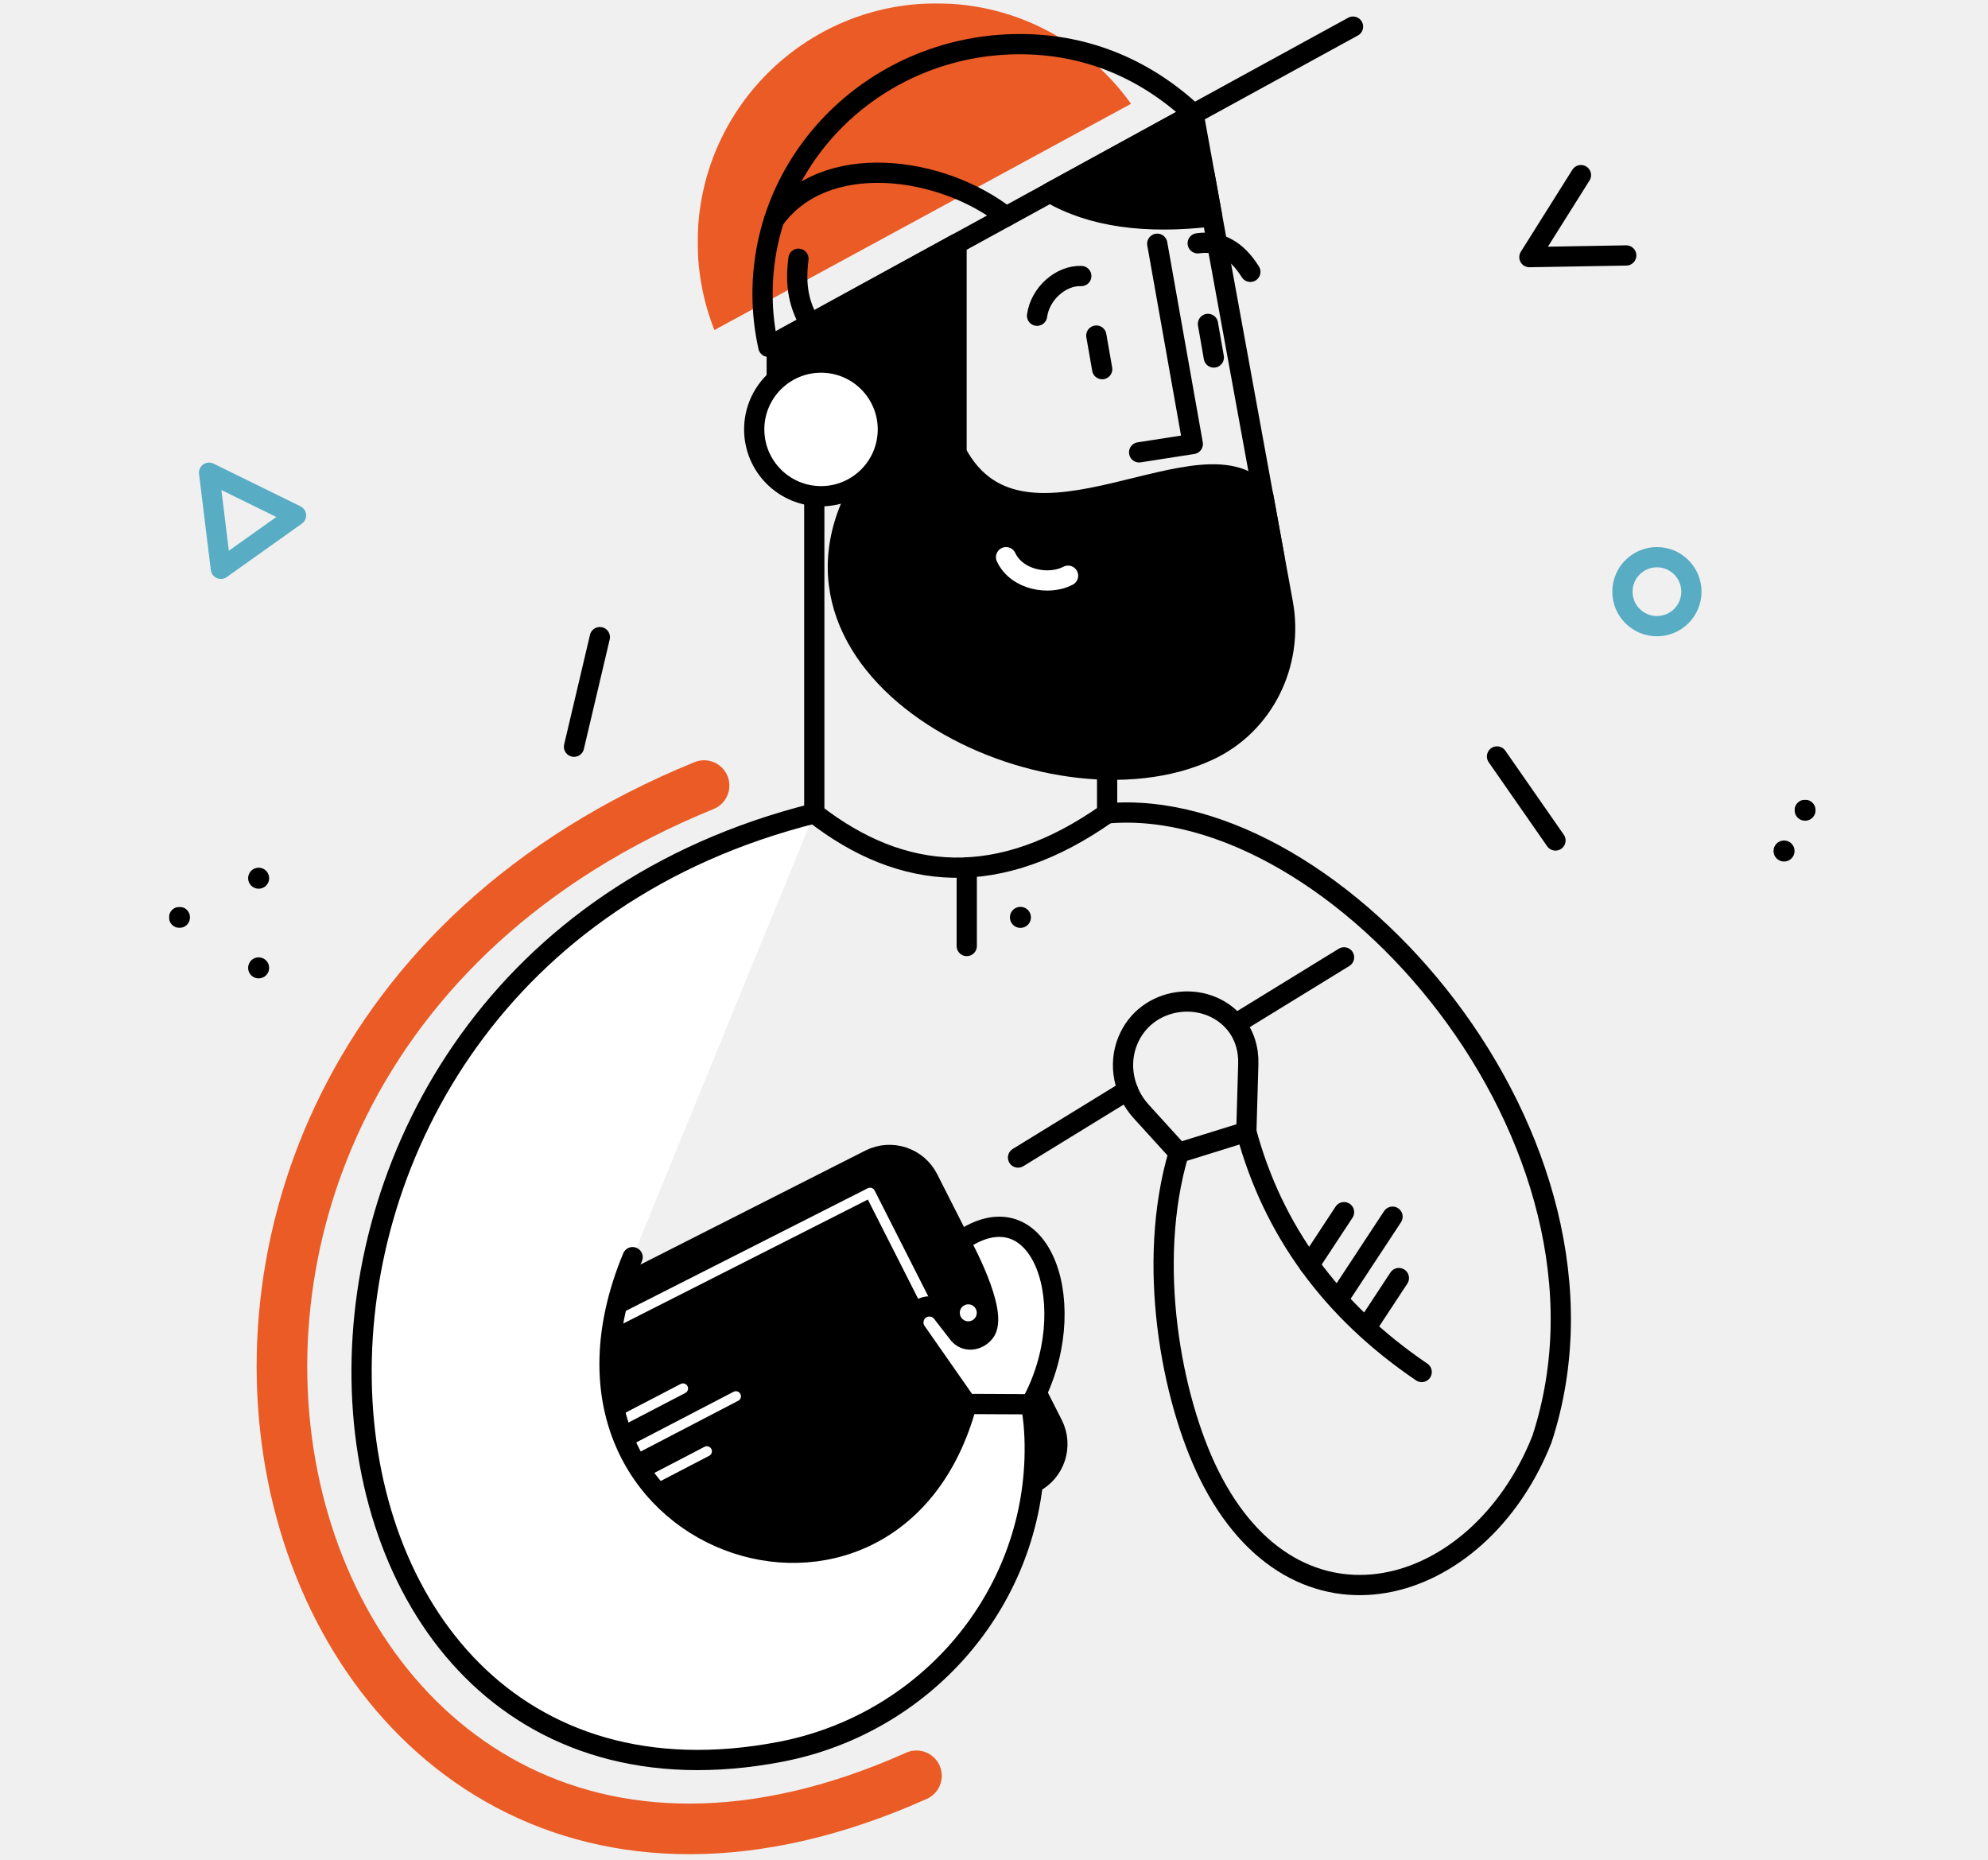
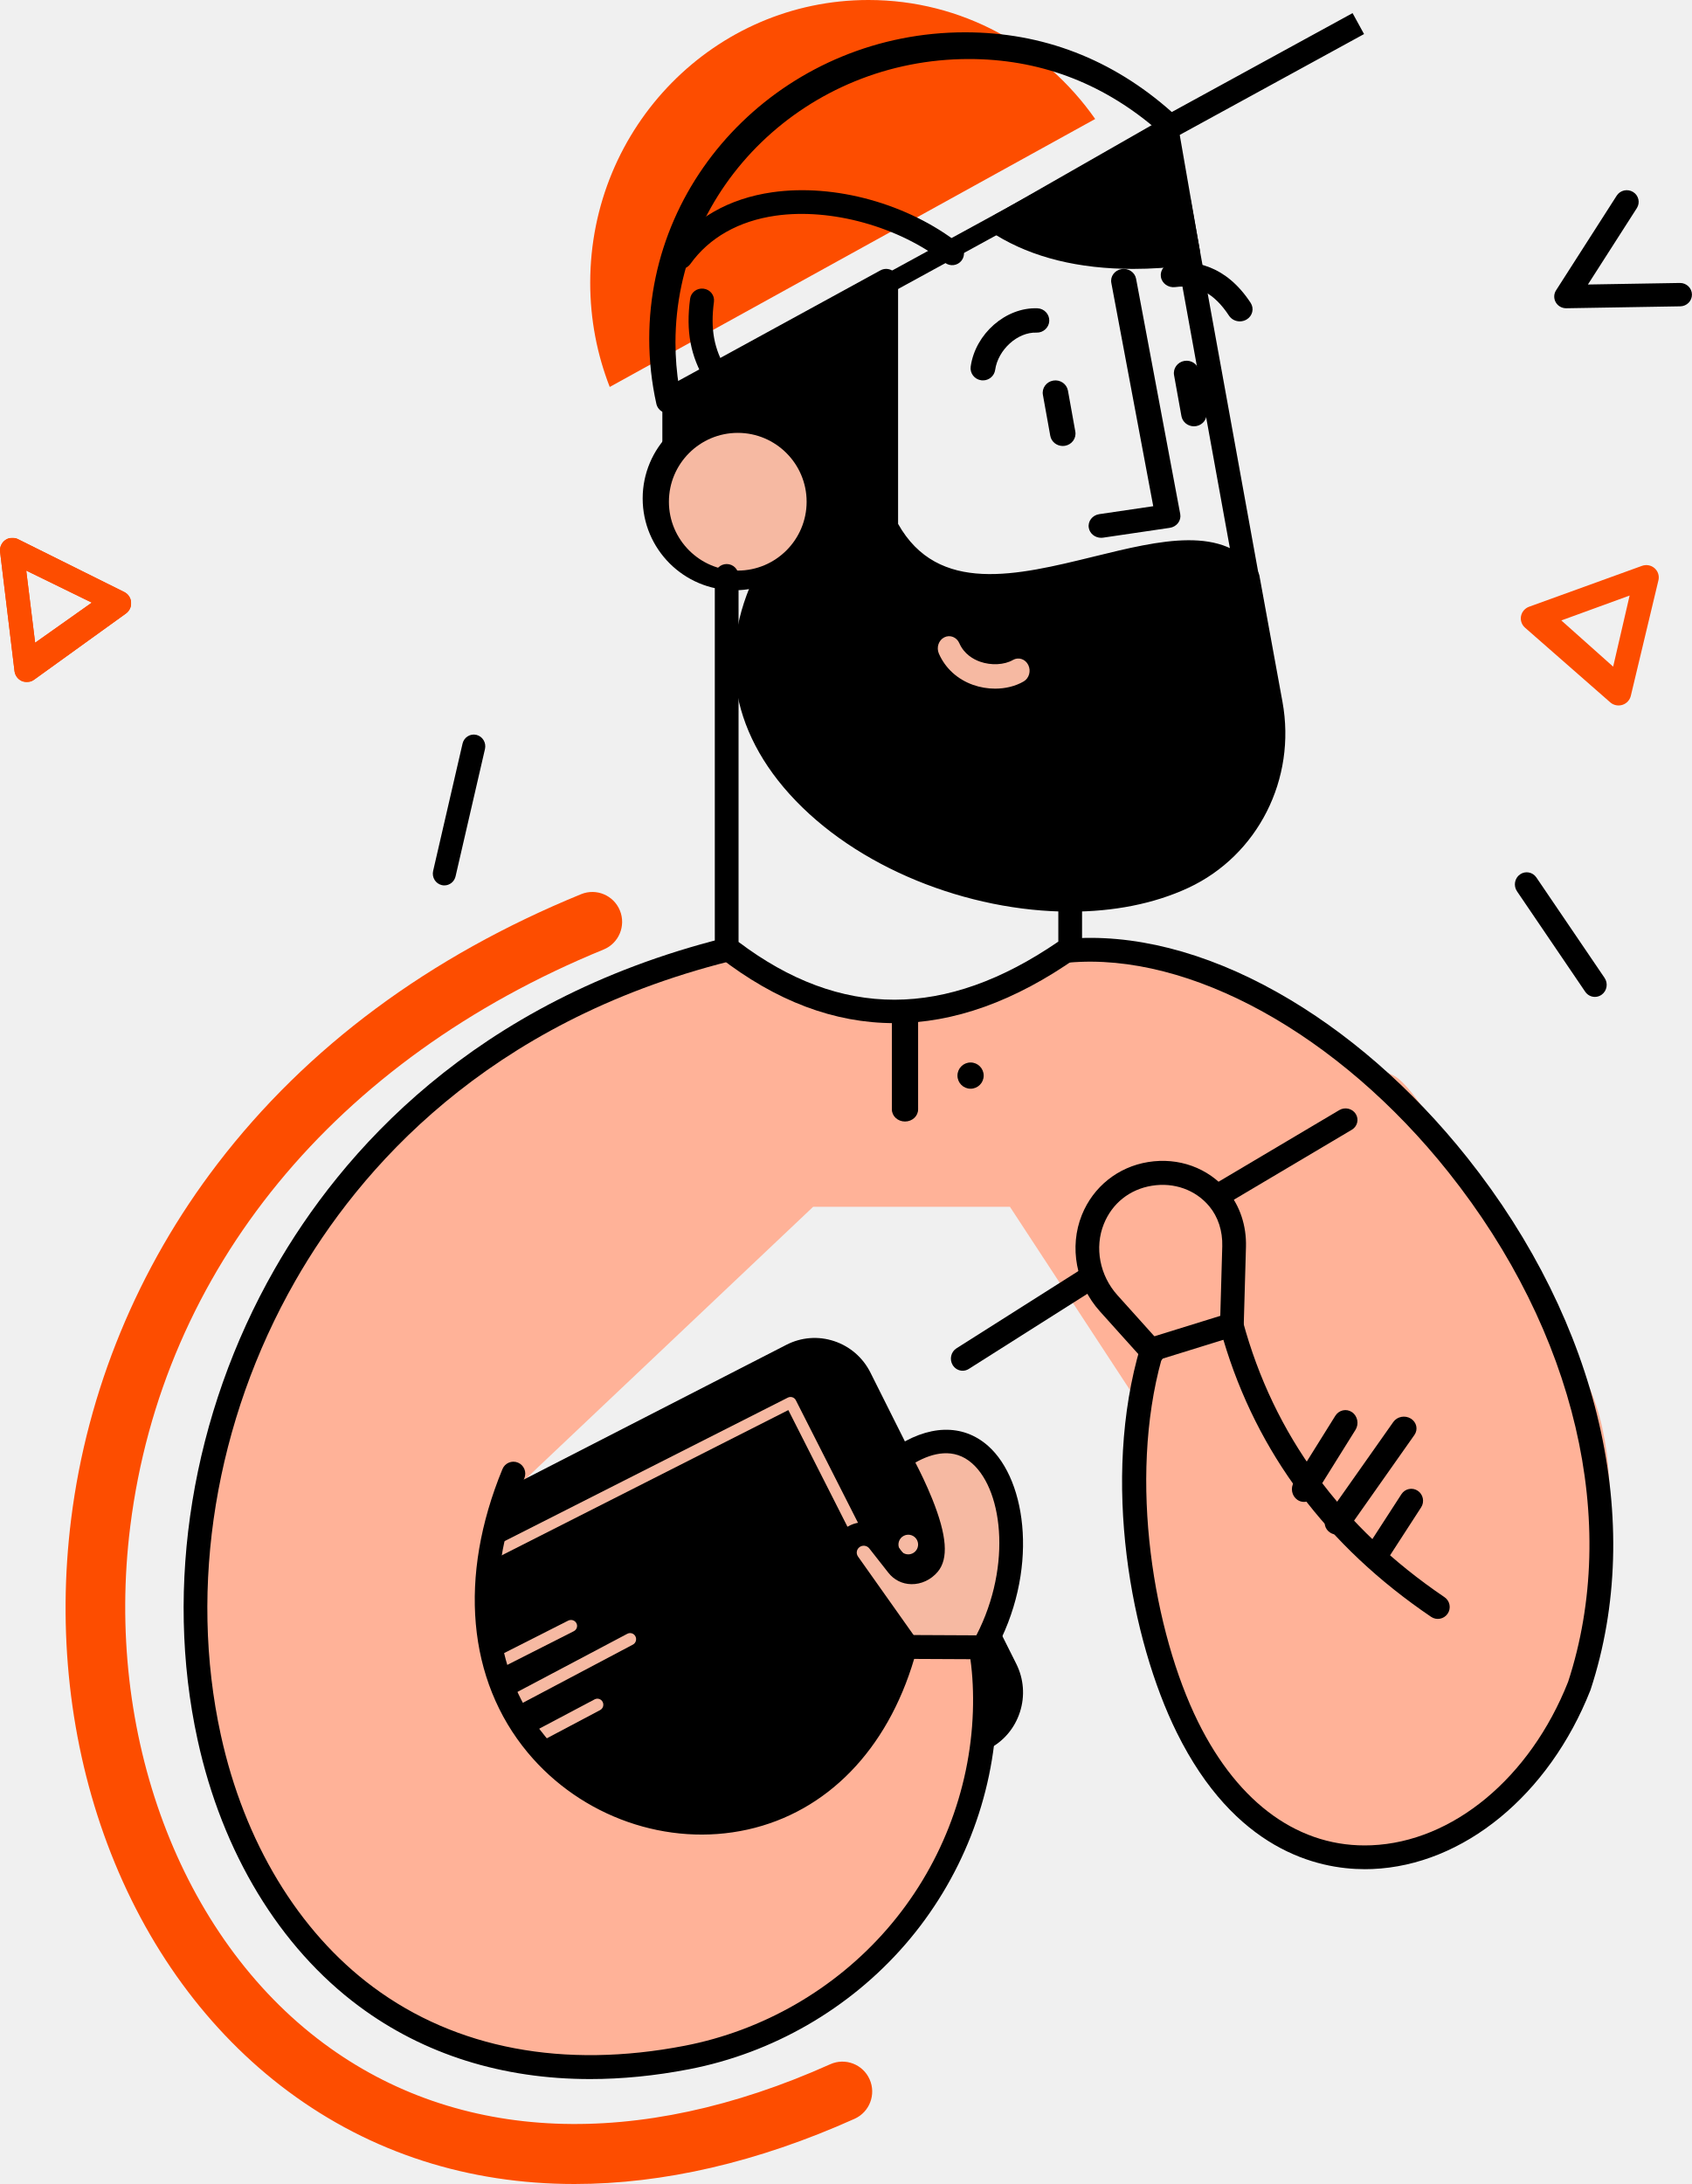
- <svg xmlns="http://www.w3.org/2000/svg" xmlns:xlink="http://www.w3.org/1999/xlink" width="124px" height="116px" viewBox="0 0 181 204" version="1.1">
+ <svg xmlns="http://www.w3.org/2000/svg" xmlns:xlink="http://www.w3.org/1999/xlink" width="258px" height="333px" viewBox="0 0 258 333" version="1.1">
  <defs>
-     <polygon id="path-1" points="0.273 0.11 47.809 0.11 47.809 35.941 0.273 35.941" />
-     <polygon id="path-3" points="0.346 0.139 2.655 0.139 2.655 2.448 0.346 2.448" />
-     <polygon id="path-5" points="0 0.054 2.308 0.054 2.308 2.362 0 2.362" />
+     <polygon id="path-1" points="-8.67361738e-18 -4.22439861e-14 16 -4.22439861e-14 16 16 -8.67361738e-18 16" />
+     <polygon id="path-3" points="0 2.93098879e-14 20 2.93098879e-14 20 22 0 22" />
  </defs>
-   <g id="Styles-&amp;-Behaviours" stroke="none" stroke-width="1" fill="none" fill-rule="evenodd">
-     <g id="Styles/Illustrations" transform="translate(-797, -282)">
-       <g id="Illustration/Mentee" transform="translate(787, 281)">
-         <g id="Group-106" transform="translate(10, 1)">
-           <g id="Group-3" transform="translate(57.72, 0.25974)">
-             <mask id="mask-2" fill="white">
-               <use xlink:href="#path-1" />
-             </mask>
-             <g id="Clip-2" />
-             <path d="M26.467,0.11 C12.001,0.11 0.273,11.838 0.273,26.304 C0.273,29.708 0.929,32.958 2.112,35.941 L47.809,11.127 C43.061,4.462 35.274,0.11 26.467,0.11" id="Fill-1" fill="#EA5B25" mask="url(#mask-2)" />
-           </g>
-           <path d="M94.847,162.648 L50.167,185.295 C47.823,186.483 44.959,185.546 43.771,183.202 L30.107,156.245 C28.919,153.901 29.856,151.037 32.2,149.849 L76.881,127.202 C79.225,126.014 82.088,126.951 83.276,129.295 L96.94,156.252 C98.128,158.596 97.191,161.46 94.847,162.648" id="Fill-4" fill="#000000" />
-           <path d="M94.847,162.648 L50.167,185.295 C47.823,186.483 44.959,185.546 43.771,183.202 L30.107,156.245 C28.919,153.901 29.856,151.037 32.2,149.849 L76.881,127.202 C79.225,126.014 82.088,126.951 83.276,129.295 L96.94,156.252 C98.128,158.596 97.191,161.46 94.847,162.648 Z" id="Stroke-6" stroke="#000000" stroke-width="2.22" stroke-linecap="round" stroke-linejoin="round" />
-           <polygon id="Stroke-8" stroke="#FFFFFF" stroke-width="1.11" stroke-linecap="round" stroke-linejoin="round" points="91.933 160.479 47.466 183.018 32.44 153.373 76.907 130.834" />
-           <path d="M88.51,143.583 C88.743,144.043 88.56,144.604 88.1,144.837 C87.641,145.07 87.08,144.886 86.847,144.427 C86.614,143.967 86.798,143.406 87.257,143.173 C87.716,142.94 88.278,143.124 88.51,143.583" id="Fill-10" fill="#FFFFFF" />
-           <line x1="45.599" y1="157.915" x2="56.387" y2="152.301" id="Stroke-12" stroke="#FFFFFF" stroke-width="1.11" stroke-linecap="round" stroke-linejoin="round" />
-           <line x1="50.588" y1="159.194" x2="62.187" y2="153.158" id="Stroke-14" stroke="#FFFFFF" stroke-width="1.11" stroke-linecap="round" stroke-linejoin="round" />
-           <line x1="47.264" y1="165.302" x2="59.002" y2="159.194" id="Stroke-16" stroke="#FFFFFF" stroke-width="1.11" stroke-linecap="round" stroke-linejoin="round" />
-           <path d="M66.374,24.11 C71.875,16.417 84.727,18.188 91.824,23.761" id="Stroke-18" stroke="#000000" stroke-width="2.22" stroke-linecap="round" stroke-linejoin="round" />
-           <path d="M70.332,35.53 C69.122,33.445 68.665,31.391 69.05,28.381" id="Stroke-20" stroke="#000000" stroke-width="2.22" stroke-linecap="round" stroke-linejoin="round" />
-           <path d="M112.391,12.498 C107.317,7.769 100.938,4.842 93.346,4.842 C77.752,4.842 65.111,17.105 65.111,32.232 C65.111,34.226 65.331,36.169 65.748,38.041 L65.748,38.041 L129.881,2.921" id="Stroke-22" stroke="#000000" stroke-width="2.22" stroke-linecap="round" stroke-linejoin="round" />
-           <path d="M120.045,54.431 L122.19,66.181 C123.393,72.774 120.124,79.478 114.051,82.312 C96.589,90.462 63.445,73.958 76.243,52.712 L75.956,42.445 L66.669,42.445 L66.669,37.536 L86.392,26.736 L86.392,49.676 C93.719,63.431 113.998,46.06 120.045,54.431" id="Fill-24" fill="#000000" />
-           <path d="M120.045,54.431 L122.19,66.181 C123.393,72.774 120.124,79.478 114.051,82.312 C96.589,90.462 63.445,73.958 76.243,52.712 L75.956,42.445 L66.669,42.445 L66.669,37.536 L86.392,26.736 L86.392,49.676 C93.719,63.431 113.998,46.06 120.045,54.431 Z" id="Stroke-26" stroke="#000000" stroke-width="2.22" stroke-linecap="round" stroke-linejoin="round" />
-           <line x1="113.6" y1="19.186" x2="121.254" y2="61.119" id="Stroke-28" stroke="#000000" stroke-width="2.22" stroke-linecap="round" stroke-linejoin="round" />
-           <path d="M78.857,47.102 C78.857,51.15 75.576,54.431 71.528,54.431 C67.48,54.431 64.198,51.15 64.198,47.102 C64.198,43.054 67.48,39.773 71.528,39.773 C75.576,39.773 78.857,43.054 78.857,47.102" id="Fill-30" fill="#FFFFFF" />
-           <path d="M78.857,47.102 C78.857,51.15 75.576,54.431 71.528,54.431 C67.48,54.431 64.198,51.15 64.198,47.102 C64.198,43.054 67.48,39.773 71.528,39.773 C75.576,39.773 78.857,43.054 78.857,47.102 Z" id="Stroke-32" stroke="#000000" stroke-width="2.22" stroke-linecap="round" stroke-linejoin="round" />
-           <path d="M96.628,21.131 C97.365,20.727 112.391,12.499 112.391,12.499 L114.43,23.735 C107.224,24.604 101.206,23.815 96.628,21.131" id="Fill-34" fill="#000000" />
-           <path d="M96.628,21.131 C97.365,20.727 112.391,12.499 112.391,12.499 L114.43,23.735 C107.224,24.604 101.206,23.815 96.628,21.131 Z" id="Stroke-36" stroke="#000000" stroke-width="2.22" stroke-linecap="round" stroke-linejoin="round" />
-           <path d="M91.824,61.119 C93.042,63.693 96.627,64.221 98.623,63.15" id="Stroke-38" stroke="#FFFFFF" stroke-width="2.22" stroke-linecap="round" stroke-linejoin="round" />
-           <g id="Group-43" transform="translate(101.38, 36.51974)">
-             <line x1="0.344" y1="0.29" x2="0.987" y2="3.974" id="Fill-40" fill="#000000" />
-             <line x1="0.344" y1="0.29" x2="0.987" y2="3.974" id="Stroke-42" stroke="#000000" stroke-width="2.22" stroke-linecap="round" stroke-linejoin="round" />
-           </g>
-           <g id="Group-47" transform="translate(113.96, 35.40974)">
-             <line x1="0.01" y1="0.121" x2="0.653" y2="3.804" id="Fill-44" fill="#000000" />
-             <line x1="0.01" y1="0.121" x2="0.653" y2="3.804" id="Stroke-46" stroke="#000000" stroke-width="2.22" stroke-linecap="round" stroke-linejoin="round" />
-           </g>
-           <polyline id="Stroke-48" stroke="#000000" stroke-width="2.22" stroke-linecap="round" stroke-linejoin="round" points="108.408 26.736 112.307 48.701 106.42 49.619" />
-           <path d="M95.223,34.634 C95.565,32.187 97.837,30.193 100.075,30.277" id="Stroke-50" stroke="#000000" stroke-width="2.22" stroke-linecap="round" stroke-linejoin="round" />
-           <path d="M112.846,26.688 C115.188,26.357 117.113,27.4 118.62,29.818" id="Stroke-52" stroke="#000000" stroke-width="2.22" stroke-linecap="round" stroke-linejoin="round" />
-           <path d="M70.786,54.431 L70.786,89.221 C80.494,96.769 91.099,97.549 102.909,89.221 L102.909,84.426" id="Stroke-54" stroke="#000000" stroke-width="2.22" stroke-linecap="round" stroke-linejoin="round" />
-           <line x1="87.511" y1="95.178" x2="87.511" y2="103.769" id="Stroke-56" stroke="#000000" stroke-width="2.22" stroke-linecap="round" stroke-linejoin="round" />
-           <path d="M94.553,100.628 C94.553,101.265 94.036,101.782 93.399,101.782 C92.761,101.782 92.245,101.265 92.245,100.628 C92.245,99.99 92.761,99.473 93.399,99.473 C94.036,99.473 94.553,99.99 94.553,100.628" id="Fill-58" fill="#000000" />
-           <path d="M102.91,89.221 C128.078,86.993 161.332,125.109 150.606,157.861 C143.734,175.29 123.675,181.189 114.069,161.72 C109.964,153.401 107.159,138.575 110.767,126.449 L118.179,124.148 C121.12,135.007 127.533,143.788 137.413,150.496" id="Stroke-60" stroke="#000000" stroke-width="2.22" stroke-linecap="round" stroke-linejoin="round" />
-           <line x1="125.096" y1="138.743" x2="128.898" y2="132.964" id="Stroke-62" stroke="#000000" stroke-width="2.22" stroke-linecap="round" stroke-linejoin="round" />
-           <line x1="128.374" y1="142.339" x2="134.216" y2="133.46" id="Stroke-64" stroke="#000000" stroke-width="2.22" stroke-linecap="round" stroke-linejoin="round" />
-           <line x1="131.573" y1="145.267" x2="134.912" y2="140.192" id="Stroke-66" stroke="#000000" stroke-width="2.22" stroke-linecap="round" stroke-linejoin="round" />
-           <line x1="117.1" y1="112.258" x2="128.898" y2="105.013" id="Stroke-68" stroke="#000000" stroke-width="2.22" stroke-linecap="round" stroke-linejoin="round" />
-           <line x1="93.137" y1="126.973" x2="105.185" y2="119.575" id="Stroke-70" stroke="#000000" stroke-width="2.22" stroke-linecap="round" stroke-linejoin="round" />
-           <path d="M110.767,126.449 L106.648,121.92 C104.739,119.82 104.099,116.801 105.169,114.173 C107.173,109.249 113.717,108.458 116.906,112.219 C117.951,113.452 118.441,115.064 118.394,116.68 L118.179,124.148" id="Stroke-72" stroke="#000000" stroke-width="2.22" stroke-linecap="round" stroke-linejoin="round" />
-           <g id="Group-77" transform="translate(81.4, 134.1997)">
-             <path d="M6.107,19.799 L0.573,11.872 C0.028,11.09 0.204,10.017 0.97,9.449 C1.74,8.88 2.823,9.031 3.409,9.787 L5.187,12.083 C5.926,13.039 7.277,12.9 8.051,11.972 C9.789,9.89 5.366,1.979 5.366,1.979 C14.362,-4.363 18.968,9.345 13.149,19.833" id="Fill-74" fill="#FFFFFF" />
-             <path d="M6.107,19.799 L0.573,11.872 C0.028,11.09 0.204,10.017 0.97,9.449 C1.74,8.88 2.823,9.031 3.409,9.787 L5.187,12.083 C5.926,13.039 7.277,12.9 8.051,11.972 C9.789,9.89 5.366,1.979 5.366,1.979 C14.362,-4.363 18.968,9.345 13.149,19.833" id="Stroke-76" stroke="#000000" stroke-width="2.22" stroke-linecap="round" stroke-linejoin="round" />
-           </g>
-           <g id="Group-81" transform="translate(21.09, 89.05974)">
-             <path d="M29.767,48.84 C16.644,80.47 58.419,94.696 66.421,64.943 L73.463,64.976 C73.787,66.693 73.939,68.743 73.862,70.99 C73.322,86.874 61.588,100.11 45.979,103.099 C-12.526,114.303 -19.25,17.405 49.696,0.162" id="Fill-78" fill="#FFFFFF" />
-             <path d="M29.767,48.84 C16.644,80.47 58.419,94.696 66.421,64.943 L73.463,64.976 C73.787,66.693 73.939,68.743 73.862,70.99 C73.322,86.874 61.588,100.11 45.979,103.099 C-12.526,114.303 -19.25,17.405 49.696,0.162" id="Stroke-80" stroke="#000000" stroke-width="2.22" stroke-linecap="round" stroke-linejoin="round" />
-           </g>
-           <path d="M167.001,64.902 C167.001,66.991 165.307,68.685 163.218,68.685 C161.129,68.685 159.435,66.991 159.435,64.902 C159.435,62.813 161.129,61.119 163.218,61.119 C165.307,61.119 167.001,62.813 167.001,64.902 Z" id="Stroke-82" stroke="#58ADC4" stroke-width="2.22" stroke-linecap="round" stroke-linejoin="round" />
-           <line x1="145.677" y1="82.977" x2="152.089" y2="92.193" id="Stroke-84" stroke="#000000" stroke-width="2.22" stroke-linecap="round" stroke-linejoin="round" />
-           <polygon id="Stroke-86" stroke="#58ADC4" stroke-width="2.22" stroke-linecap="round" stroke-linejoin="round" points="5.693 62.396 4.4 51.851 13.937 56.533" />
-           <line x1="47.264" y1="69.887" x2="44.431" y2="81.908" id="Stroke-88" stroke="#000000" stroke-width="2.22" stroke-linecap="round" stroke-linejoin="round" />
-           <g id="Group-92" transform="translate(177.97, 87.57974)">
-             <mask id="mask-4" fill="white">
-               <use xlink:href="#path-3" />
-             </mask>
-             <g id="Clip-91" />
-             <path d="M2.655,1.293 C2.655,1.931 2.138,2.448 1.501,2.448 C0.863,2.448 0.346,1.931 0.346,1.293 C0.346,0.656 0.863,0.139 1.501,0.139 C2.138,0.139 2.655,0.656 2.655,1.293" id="Fill-90" fill="#000000" mask="url(#mask-4)" />
-           </g>
-           <path d="M178.316,93.348 C178.316,93.985 177.8,94.502 177.162,94.502 C176.525,94.502 176.008,93.985 176.008,93.348 C176.008,92.71 176.525,92.193 177.162,92.193 C177.8,92.193 178.316,92.71 178.316,93.348" id="Fill-93" fill="#000000" />
-           <path d="M10.99,96.332 C10.99,96.97 10.474,97.486 9.836,97.486 C9.199,97.486 8.682,96.97 8.682,96.332 C8.682,95.695 9.199,95.178 9.836,95.178 C10.474,95.178 10.99,95.695 10.99,96.332" id="Fill-95" fill="#000000" />
-           <path d="M10.99,106.168 C10.99,106.805 10.474,107.322 9.836,107.322 C9.199,107.322 8.682,106.805 8.682,106.168 C8.682,105.53 9.199,105.013 9.836,105.013 C10.474,105.013 10.99,105.53 10.99,106.168" id="Fill-97" fill="#000000" />
-           <g id="Group-101" transform="translate(0, 99.41974)">
-             <mask id="mask-6" fill="white">
-               <use xlink:href="#path-5" />
-             </mask>
-             <g id="Clip-100" />
-             <path d="M2.308,1.208 C2.308,1.846 1.792,2.362 1.154,2.362 C0.517,2.362 -0,1.846 -0,1.208 C-0,0.571 0.517,0.054 1.154,0.054 C1.792,0.054 2.308,0.571 2.308,1.208" id="Fill-99" fill="#000000" mask="url(#mask-6)" />
-           </g>
-           <polyline id="Stroke-102" stroke="#000000" stroke-width="2.22" stroke-linecap="round" stroke-linejoin="round" points="159.851 28.021 149.229 28.204 154.883 19.21" />
-           <path d="M58.697,86.17 C-19.723,118.16 10.536,226.767 81.995,194.788" id="Stroke-104" stroke="#EA5B25" stroke-width="5.55" stroke-linecap="round" stroke-linejoin="round" />
+   <g id="Landing-Pages" stroke="none" stroke-width="1" fill="none" fill-rule="evenodd">
+     <g id="Subpage_Mentee" transform="translate(-44, -239)">
+       <g id="Group-95" transform="translate(44, 239)">
+         <path d="M132.429,0 C108.996,0 90,19.31 90,43.131 C90,48.737 91.063,54.087 92.977,59 L167,18.14 C159.308,7.165 146.696,0 132.429,0" id="Fill-7" fill="#FD4D00" />
+         <path d="M103.804,41 C103.44,41 103.073,40.891 102.755,40.663 C101.944,40.084 101.757,38.957 102.337,38.147 C105.792,33.318 111.127,30.264 117.765,29.315 C127.265,27.958 138.468,31.056 146.31,37.211 C147.094,37.826 147.23,38.96 146.615,39.744 C145.998,40.527 144.864,40.664 144.08,40.048 C137.084,34.559 126.714,31.679 118.276,32.886 C112.638,33.693 108.142,36.237 105.273,40.245 C104.921,40.738 104.366,41 103.804,41" id="Fill-1" fill="#000000" />
+         <path d="M176,209 C173.333,225 173.667,238.333 177,249 C182,265 191.5,282.002 202,282.002 C212.5,282.002 231.557,279 237.778,265 C244,251 250.05,223.5 240.541,208 C231.032,192.5 217,166 212.5,164 C208,162 192,152.465 186,148.732 C182,146.244 175,144.838 165,144.515 L148.5,152 L138.5,153 C135.5,153 132.333,153 129,153 C125.667,153 119.667,150.172 111,144.515 L66,219 L68,237 L124,184 C161.51,184 171.51,184 154,184 C154,184 173,213 173,213 C173.785,213 175.088,251.597 173.958,239 C173.461,233.467 174.142,223.467 176,209 Z" id="Path-2" fill="#FFB298" />
+         <path d="M109.169,59 C108.537,59 107.923,58.683 107.582,58.114 C105.282,54.269 104.579,50.512 105.233,45.552 C105.362,44.578 106.277,43.889 107.284,44.015 C108.287,44.139 108.997,45.029 108.868,46.003 C108.317,50.181 108.863,53.174 110.752,56.331 C111.26,57.18 110.962,58.267 110.087,58.76 C109.798,58.922 109.481,59 109.169,59" id="Fill-3" fill="#000000" />
+         <path d="M147.744,9 C123.072,9 103,28.4 103,52.246 C103,54.512 103.182,56.775 103.543,59 L176,19.417 C167.786,12.502 158.293,9 147.744,9 M101.867,63 C101.611,63 101.354,62.946 101.115,62.838 C100.593,62.602 100.213,62.134 100.088,61.576 C99.366,58.338 99,55 99,51.656 C99,25.89 120.605,4.927 147.161,4.927 C159.005,4.927 169.605,9.015 178.684,17.081 L206.25,2 L208,5.193 L179.327,20.879 C179.305,20.891 179.283,20.903 179.261,20.915 L102.742,62.776 C102.47,62.925 102.169,63 101.867,63" id="Fill-5" fill="#000000" />
+         <path d="M149.734,264.999 L76.653,302.155 C72.819,304.104 68.135,302.567 66.192,298.721 L43.843,254.494 C41.899,250.648 43.432,245.951 47.266,244.001 L120.347,206.845 C124.181,204.896 128.865,206.433 130.809,210.279 L153.158,254.506 C155.101,258.352 153.568,263.05 149.734,264.999" id="Fill-9" fill="#000000" />
+         <path d="M124.772,208 C123.851,208 122.935,208.219 122.09,208.654 L49.261,246.064 C47.844,246.792 46.792,248.035 46.298,249.566 C45.804,251.096 45.927,252.729 46.646,254.165 L68.917,298.695 C69.636,300.131 70.862,301.197 72.372,301.698 C73.883,302.199 75.495,302.073 76.911,301.346 L149.738,263.936 C151.156,263.208 152.208,261.964 152.702,260.435 C153.196,258.905 153.073,257.271 152.355,255.835 L130.083,211.305 C129.365,209.869 128.137,208.802 126.628,208.302 C126.019,208.1 125.394,208 124.772,208 M73.785,305 C72.786,305 71.783,304.84 70.807,304.516 C68.383,303.713 66.414,302.004 65.261,299.702 L43.036,255.321 C41.883,253.019 41.685,250.4 42.478,247.947 C43.272,245.494 44.96,243.501 47.235,242.334 L119.909,205.049 C122.184,203.882 124.771,203.681 127.194,204.484 C129.617,205.286 131.586,206.996 132.739,209.298 L154.964,253.68 C156.117,255.982 156.315,258.6 155.522,261.053 C154.729,263.506 153.04,265.499 150.765,266.666 L78.091,303.951 C76.733,304.648 75.264,305 73.785,305" id="Fill-11" fill="#000000" />
+         <path d="M49,251.082 L72.789,298 L144,261.918 L120.211,215 L49,251.082 Z M72.454,300 C72.123,300 71.804,299.819 71.644,299.504 L47.098,251.11 C46.989,250.896 46.97,250.647 47.045,250.419 C47.12,250.19 47.282,250.001 47.497,249.892 L120.137,213.098 C120.584,212.872 121.129,213.05 121.355,213.497 L145.902,261.891 C146.011,262.105 146.03,262.353 145.955,262.582 C145.88,262.811 145.718,263 145.504,263.108 L72.863,299.902 C72.732,299.969 72.591,300 72.454,300 L72.454,300 Z" id="Fill-13" fill="#F6B9A2" />
+         <path d="M139.838,234.822 C140.212,235.56 139.917,236.463 139.178,236.837 C138.439,237.212 137.537,236.917 137.162,236.178 C136.788,235.439 137.083,234.537 137.822,234.162 C138.561,233.788 139.463,234.083 139.838,234.822" id="Fill-15" fill="#F6B9A2" />
+         <path d="M68.934,258 C68.597,258 68.272,257.822 68.105,257.511 C67.868,257.066 68.045,256.518 68.502,256.286 L86.636,247.103 C87.094,246.871 87.657,247.045 87.894,247.489 C88.132,247.934 87.955,248.482 87.497,248.713 L69.364,257.897 C69.226,257.967 69.079,258 68.934,258" id="Fill-17" fill="#F6B9A2" />
+         <path d="M76.918,261 C76.587,261 76.267,260.817 76.104,260.498 C75.87,260.041 76.044,259.478 76.494,259.241 L95.659,249.106 C96.109,248.868 96.663,249.045 96.896,249.502 C97.13,249.959 96.955,250.522 96.506,250.759 L77.34,260.894 C77.205,260.966 77.06,261 76.918,261" id="Fill-19" fill="#F6B9A2" />
+         <path d="M71.908,271 C71.58,271 71.264,270.819 71.103,270.503 C70.872,270.051 71.044,269.494 71.488,269.259 L90.674,259.105 C91.119,258.869 91.666,259.045 91.897,259.497 C92.129,259.949 91.956,260.506 91.511,260.742 L72.326,270.895 C72.192,270.966 72.049,271 71.908,271" id="Fill-21" fill="#F6B9A2" />
+         <path d="M190.097,88.601 L193.597,107.948 C195.56,118.803 190.226,129.842 180.317,134.508 C151.821,147.927 97.739,120.753 118.622,85.771 L118.154,68.865 L103,68.865 L103,60.784 L135.183,43 L135.183,80.772 C147.14,103.42 180.23,74.819 190.097,88.601" id="Fill-23" fill="#000000" />
+         <path d="M105,66.713 L118.437,66.713 C119.424,66.713 120.232,67.491 120.26,68.469 L120.732,85.181 C120.742,85.526 120.651,85.867 120.471,86.164 C113.684,97.324 114.76,108.77 123.502,118.394 C136.766,132.998 163.824,139.375 180.269,131.773 C189.399,127.553 194.478,117.563 192.619,107.478 L189.174,88.779 C185.386,84.118 177.417,86.06 168.219,88.3 C156.248,91.216 141.349,94.845 133.976,81.139 C133.836,80.878 133.762,80.586 133.762,80.289 L133.762,46 L105,61.6 L105,66.713 Z M163.213,139 C147.684,139 130.548,132.349 120.378,121.061 C110.622,110.233 109.314,97.385 116.67,84.831 L116.264,70.327 L102.818,70.327 C101.814,70.327 101,69.514 101,68.511 L101,60.482 C101,59.819 101.362,59.208 101.945,58.89 L134.254,41.223 C134.817,40.915 135.502,40.927 136.055,41.253 C136.607,41.58 136.946,42.174 136.946,42.815 L136.946,79.875 C143.037,90.698 155.11,87.731 166.791,84.864 C176.991,82.359 186.625,79.993 191.732,87.054 C191.891,87.273 191.999,87.525 192.048,87.791 L195.561,107.011 C197.711,118.769 191.809,130.43 181.209,135.369 C175.909,137.839 169.701,139 163.213,139 L163.213,139 Z" id="Fill-25" fill="#000000" />
+         <path d="M192.199,101 C191.347,101 190.59,100.388 190.432,99.515 L178.03,31.135 C177.851,30.151 178.498,29.209 179.476,29.029 C180.453,28.852 181.39,29.502 181.568,30.485 L193.971,98.865 C194.149,99.848 193.501,100.791 192.524,100.97 C192.415,100.99 192.306,101 192.199,101" id="Fill-27" fill="#000000" />
+         <path d="M124,76 C124,82.627 118.627,88 112,88 C105.372,88 100,82.627 100,76 C100,69.373 105.372,64 112,64 C118.627,64 124,69.373 124,76" id="Fill-29" fill="#F6B9A2" />
+         <path d="M112.5,66 C106.71,66 102,70.71 102,76.5 C102,82.29 106.71,87 112.5,87 C118.29,87 123,82.29 123,76.5 C123,70.71 118.29,66 112.5,66 M112,90 C104.28,90 98,83.72 98,76 C98,68.28 104.28,62 112,62 C119.72,62 126,68.28 126,76 C126,83.72 119.72,90 112,90" id="Fill-31" fill="#000000" />
+         <path d="M153,34.171 C154.201,33.508 178.677,20 178.677,20 L182,38.447 C170.261,39.872 160.459,38.577 153,34.171" id="Fill-33" fill="#000000" />
+         <path d="M157,34.803 C163.127,37.627 170.841,38.585 180,37.658 L177.473,23 L157,34.803 Z M172.773,41 C164.49,41 157.485,39.276 151.877,35.844 C151.326,35.507 150.991,34.887 151,34.22 C151.01,33.554 151.362,32.944 151.922,32.624 L177.114,18.227 C177.614,17.942 178.215,17.924 178.73,18.18 C179.244,18.437 179.61,18.935 179.711,19.52 L182.971,38.261 C183.059,38.763 182.944,39.28 182.653,39.691 C182.364,40.102 181.924,40.369 181.438,40.43 C178.412,40.81 175.522,41 172.773,41 L172.773,41 Z" id="Fill-35" fill="#000000" />
+         <path d="M151.742,105 C150.611,105 149.457,104.808 148.364,104.42 C145.988,103.575 144.142,101.884 143.166,99.657 C142.759,98.728 143.126,97.619 143.986,97.18 C144.846,96.739 145.873,97.136 146.281,98.064 C147.009,99.726 148.402,100.516 149.442,100.886 C151.136,101.489 153.153,101.384 154.462,100.626 C155.301,100.14 156.345,100.48 156.795,101.386 C157.245,102.291 156.93,103.419 156.091,103.904 C154.839,104.63 153.313,105 151.742,105" id="Fill-37" fill="#F6B9A2" />
+         <line x1="161" y1="60" x2="162" y2="66" id="Fill-39" fill="#000000" />
+         <path d="M162.059,68 C161.135,68 160.317,67.356 160.152,66.443 L159.029,60.205 C158.845,59.181 159.551,58.207 160.605,58.029 C161.658,57.848 162.664,58.535 162.848,59.557 L163.971,65.796 C164.155,66.819 163.449,67.793 162.395,67.972 C162.282,67.991 162.17,68 162.059,68" id="Fill-41" fill="#000000" />
+         <line x1="181" y1="57" x2="182" y2="63" id="Fill-43" fill="#000000" />
+         <path d="M182.059,65 C181.135,65 180.317,64.356 180.152,63.443 L179.029,57.205 C178.845,56.182 179.551,55.208 180.605,55.029 C181.66,54.847 182.664,55.535 182.848,56.558 L183.971,62.796 C184.155,63.819 183.449,64.793 182.395,64.972 C182.282,64.991 182.17,65 182.059,65" id="Fill-45" fill="#000000" />
+         <path d="M167.914,82 C166.986,82 166.171,81.361 166.023,80.466 C165.86,79.476 166.576,78.55 167.622,78.395 L175.854,77.182 L169.462,43.131 C169.277,42.144 169.972,41.203 171.015,41.029 C172.058,40.852 173.052,41.511 173.237,42.497 L179.97,78.372 C180.061,78.852 179.942,79.345 179.643,79.742 C179.343,80.139 178.887,80.405 178.378,80.48 L168.212,81.978 C168.113,81.993 168.013,82 167.914,82" id="Fill-47" fill="#000000" />
+         <path d="M149.886,58 C149.799,58 149.712,57.994 149.624,57.982 C148.593,57.84 147.875,56.903 148.018,55.888 C148.725,50.895 153.366,46.833 158.187,47.005 C159.226,47.044 160.038,47.905 159.999,48.929 C159.96,49.953 159.074,50.757 158.046,50.714 C155.167,50.612 152.186,53.319 151.749,56.401 C151.618,57.329 150.811,58 149.886,58" id="Fill-49" fill="#000000" />
+         <path d="M189.058,49 C188.409,49 187.775,48.692 187.406,48.13 C185.161,44.709 182.561,43.324 179.216,43.773 C178.154,43.914 177.17,43.212 177.019,42.201 C176.87,41.191 177.61,40.257 178.673,40.114 C182.05,39.661 186.88,40.345 190.706,46.175 C191.273,47.041 190.995,48.18 190.084,48.72 C189.764,48.909 189.409,49 189.058,49" id="Fill-51" fill="#000000" />
+         <path d="M136.355,156 C127.232,156 118.327,152.648 109.699,145.944 C109.258,145.6 109,145.073 109,144.515 L109,87.809 C109,86.81 109.81,86 110.81,86 C111.809,86 112.62,86.81 112.62,87.809 L112.62,143.622 C128.216,155.382 144.183,155.366 161.38,143.57 L161.38,136.699 C161.38,135.7 162.19,134.89 163.19,134.89 C164.189,134.89 165,135.7 165,136.699 L165,144.515 C165,145.103 164.713,145.655 164.233,145.994 C154.769,152.664 145.453,156 136.355,156" id="Fill-53" fill="#000000" />
+         <path d="M138,171 C136.895,171 136,170.173 136,169.152 L136,154.848 C136,153.827 136.895,153 138,153 C139.105,153 140,153.827 140,154.848 L140,169.152 C140,170.173 139.105,171 138,171" id="Fill-55" fill="#000000" />
+         <path d="M150,164 C150,165.104 149.105,166 148,166 C146.896,166 146,165.104 146,164 C146,162.895 146.896,162 148,162 C149.105,162 150,162.895 150,164" id="Fill-57" fill="#000000" />
+         <path d="M208.149,285 C200.787,285 188.267,282.02 179.439,264.157 C172.507,250.131 167.826,225.711 173.927,205.24 C174.099,204.66 174.55,204.205 175.128,204.026 L187.251,200.269 C187.722,200.123 188.232,200.175 188.664,200.411 C189.096,200.649 189.412,201.051 189.541,201.526 C194.211,218.74 204.55,232.871 220.268,243.525 C221.097,244.088 221.313,245.215 220.75,246.043 C220.187,246.871 219.057,247.088 218.228,246.525 C202.324,235.744 191.673,221.538 186.55,204.282 L177.14,207.198 C171.976,225.719 175.969,248.942 182.695,262.553 C188.908,275.125 198.281,281.809 209.119,281.355 C221.554,280.84 233.324,271.062 239.116,256.437 C247.067,232.129 240.254,203.092 220.886,178.749 C204.134,157.694 181.4,145.139 162.976,146.769 C161.975,146.858 161.096,146.121 161.007,145.124 C160.919,144.126 161.657,143.247 162.656,143.159 C172.619,142.276 183.723,145.088 194.759,151.289 C205.306,157.214 215.324,165.929 223.729,176.494 C243.871,201.811 250.907,232.137 242.55,257.616 C242.539,257.65 242.527,257.684 242.514,257.716 C236.202,273.702 223.152,284.402 209.269,284.976 C208.911,284.992 208.537,285 208.149,285" id="Fill-59" fill="#000000" />
+         <path d="M198.842,229 C198.494,229 198.142,228.896 197.83,228.68 C196.98,228.09 196.744,226.886 197.304,225.989 L203.616,215.875 C204.176,214.979 205.319,214.73 206.17,215.32 C207.02,215.91 207.256,217.114 206.696,218.011 L200.383,228.124 C200.029,228.692 199.441,229 198.842,229" id="Fill-61" fill="#000000" />
+         <path d="M203.926,234 C203.562,234 203.195,233.904 202.868,233.704 C201.979,233.157 201.732,232.041 202.318,231.211 L212.462,216.811 C213.047,215.98 214.243,215.75 215.132,216.296 C216.021,216.842 216.268,217.959 215.682,218.789 L205.538,233.189 C205.168,233.714 204.553,234 203.926,234" id="Fill-63" fill="#000000" />
+         <path d="M209.796,239 C209.456,239 209.114,238.903 208.809,238.699 C207.98,238.145 207.75,237.013 208.296,236.17 L213.701,227.822 C214.247,226.98 215.361,226.747 216.19,227.3 C217.02,227.855 217.249,228.987 216.704,229.83 L211.298,238.177 C210.953,238.71 210.38,239 209.796,239" id="Fill-65" fill="#000000" />
+         <path d="M185.823,184 C185.211,184 184.613,183.702 184.269,183.161 C183.743,182.333 184.011,181.25 184.868,180.742 L204.225,169.26 C205.083,168.752 206.204,169.011 206.731,169.839 C207.257,170.667 206.989,171.75 206.131,172.258 L186.774,183.74 C186.477,183.916 186.148,184 185.823,184" id="Fill-67" fill="#000000" />
+         <path d="M146.791,209 C146.19,209 145.603,208.687 145.264,208.119 C144.748,207.251 145.011,206.113 145.853,205.58 L165.274,193.273 C166.116,192.74 167.218,193.011 167.736,193.88 C168.252,194.749 167.989,195.886 167.147,196.42 L147.726,208.727 C147.434,208.911 147.11,209 146.791,209" id="Fill-69" fill="#000000" />
+         <path d="M175.762,208 C175.271,208 174.781,207.798 174.424,207.402 L167.714,199.939 C164.082,195.898 163.004,190.134 164.968,185.254 C166.703,180.941 170.486,177.922 175.084,177.178 C179.717,176.431 184.224,178.061 187.141,181.54 C189.073,183.844 190.086,186.894 189.994,190.127 L189.643,202.433 C189.614,203.443 188.784,204.252 187.784,204.209 C186.786,204.179 186,203.337 186.029,202.328 L186.38,190.022 C186.446,187.692 185.737,185.52 184.383,183.906 C182.291,181.41 179.028,180.247 175.654,180.791 C172.265,181.338 169.591,183.468 168.318,186.633 C166.876,190.216 167.689,194.473 170.39,197.477 L177.1,204.94 C177.771,205.688 177.717,206.845 176.979,207.524 C176.632,207.843 176.196,208 175.762,208" id="Fill-71" fill="#000000" />
+         <path d="M138.448,250.945 L129.512,237.914 C128.631,236.628 128.915,234.863 130.153,233.931 C131.396,232.995 133.145,233.242 134.091,234.486 L136.962,238.26 C138.157,239.831 140.338,239.603 141.588,238.078 C144.395,234.655 137.252,221.65 137.252,221.65 C151.781,211.225 159.221,233.759 149.823,251" id="Fill-73" fill="#F6B9A2" />
+         <path d="M149.933,253 C149.635,253 149.333,252.927 149.053,252.775 C148.176,252.294 147.859,251.204 148.346,250.338 C154.348,239.67 153.108,227.436 148.242,223.128 C145.479,220.681 142.2,221.517 139.582,222.999 C140.261,224.305 141.262,226.331 142.145,228.527 C144.403,234.133 144.668,237.672 142.983,239.664 C141.965,240.867 140.48,241.571 138.966,241.542 C137.572,241.517 136.327,240.896 135.461,239.792 L132.551,236.086 C132.199,235.638 131.539,235.547 131.076,235.884 C130.609,236.225 130.504,236.859 130.836,237.329 L139.895,250.127 C140.469,250.939 140.268,252.056 139.445,252.622 C138.622,253.19 137.489,252.99 136.915,252.179 L127.856,239.381 C126.387,237.307 126.853,234.505 128.915,233.002 C130.952,231.515 133.872,231.914 135.424,233.891 L138.335,237.598 C138.522,237.835 138.749,237.954 139.032,237.958 C139.44,237.98 139.873,237.745 140.192,237.368 C141.262,236.103 139.076,229.378 135.605,223.256 C135.151,222.455 135.384,221.446 136.145,220.917 C141.499,217.194 146.794,217.028 150.671,220.46 C156.68,225.781 158.457,239.755 151.524,252.077 C151.192,252.667 150.572,253 149.933,253" id="Fill-75" fill="#000000" />
+         <path d="M77.716,224.696 C56.212,276.481 124.664,299.771 137.774,251.059 L149.314,251.114 C149.844,253.925 150.094,257.28 149.968,260.959 C149.083,286.965 129.857,308.634 104.28,313.528 C8.415,331.871 -2.603,173.231 110.371,145" id="Fill-77" fill="#FFB298" />
+         <path d="M89.987,317 C76.636,317 64.643,313.252 54.745,305.897 C42.64,296.902 33.902,282.493 30.14,265.324 C24.98,241.78 29.254,215.61 41.867,193.525 C51.98,175.819 72.067,152.689 110.333,143.055 C111.302,142.81 112.284,143.404 112.527,144.38 C112.769,145.356 112.18,146.345 111.211,146.588 C74.178,155.913 54.767,178.246 45.004,195.341 C32.835,216.649 28.704,241.87 33.673,264.539 C37.247,280.848 45.494,294.495 56.894,302.966 C69.557,312.376 85.975,315.475 104.372,311.928 C116.336,309.623 127.314,303.295 135.284,294.111 C143.301,284.875 147.942,273.105 148.352,260.972 C148.446,258.149 148.316,255.419 147.972,252.981 L139.396,252.939 C135.282,266.823 126.09,276.269 114.009,278.956 C101.824,281.666 88.661,277.062 80.476,267.228 C71.262,256.159 69.857,240.4 76.619,223.993 C77.001,223.064 78.059,222.624 78.983,223.009 C79.906,223.395 80.343,224.46 79.961,225.39 C71.434,246.076 78.362,259.016 83.25,264.889 C90.578,273.693 102.347,277.818 113.229,275.399 C119.756,273.948 131.431,268.801 136.283,250.639 C136.496,249.843 137.213,249.29 138.03,249.29 L138.039,249.29 L149.517,249.346 C150.384,249.35 151.126,249.973 151.287,250.83 C151.856,253.874 152.092,257.424 151.968,261.096 C151.529,274.065 146.572,286.641 138.009,296.508 C129.51,306.301 117.806,313.048 105.053,315.506 C99.875,316.504 94.841,317 89.987,317" id="Fill-79" fill="#000000" />
+         <g id="Group-83" transform="translate(254, 97)">
+           <mask id="mask-2" fill="white">
+             <use xlink:href="#path-1" />
+           </mask>
+           <g id="Clip-82" />
        </g>
+         <path d="M243.201,152 C242.632,152 242.072,151.724 241.722,151.209 L231.323,135.898 C230.755,135.061 230.956,133.912 231.772,133.33 C232.589,132.749 233.711,132.955 234.278,133.791 L244.677,149.102 C245.245,149.938 245.044,151.088 244.228,151.669 C243.914,151.892 243.556,152 243.201,152" id="Fill-84" fill="#000000" />
+         <path d="M238,92 L239.356,103 L248,96.884 L238,92 Z M238.088,109 C237.83,109 237.57,108.946 237.326,108.837 C236.718,108.566 236.295,107.989 236.214,107.32 L234.014,89.146 C233.93,88.449 234.229,87.761 234.794,87.354 C235.359,86.947 236.098,86.886 236.721,87.196 L252.944,95.265 C253.541,95.562 253.94,96.155 253.994,96.827 C254.047,97.5 253.748,98.151 253.206,98.541 L239.182,108.646 C238.858,108.88 238.474,109 238.088,109 L238.088,109 Z" id="Fill-86-Copy" fill="#FD4D00" transform="translate(244, 98) rotate(77) translate(-244, -98) " />
+         <g id="Group-88" transform="translate(0, 82)">
+           <mask id="mask-4" fill="white">
+             <use xlink:href="#path-3" />
+           </mask>
+           <g id="Clip-87" />
+           <path d="M4,5 L5.356,16 L14,9.884 L4,5 Z M4.088,22 C3.83,22 3.57,21.946 3.326,21.837 C2.718,21.566 2.295,20.989 2.214,20.32 L0.014,2.146 C-0.07,1.449 0.229,0.761 0.794,0.354 C1.359,-0.053 2.098,-0.114 2.721,0.196 L18.944,8.265 C19.541,8.562 19.94,9.155 19.994,9.827 C20.047,10.5 19.748,11.151 19.206,11.541 L5.182,21.646 C4.858,21.88 4.474,22 4.088,22 L4.088,22 Z" id="Fill-86" fill="#FD4D00" mask="url(#mask-4)" />
+           <path d="M4,5 L5.356,16 L14,9.884 L4,5 Z M4.088,22 C3.83,22 3.57,21.946 3.326,21.837 C2.718,21.566 2.295,20.989 2.214,20.32 L0.014,2.146 C-0.07,1.449 0.229,0.761 0.794,0.354 C1.359,-0.053 2.098,-0.114 2.721,0.196 L18.944,8.265 C19.541,8.562 19.94,9.155 19.994,9.827 C20.047,10.5 19.748,11.151 19.206,11.541 L5.182,21.646 C4.858,21.88 4.474,22 4.088,22 L4.088,22 Z" id="Fill-86" fill="#FD4D00" mask="url(#mask-4)" />
+         </g>
+         <path d="M67.759,135 C67.625,135 67.49,134.984 67.355,134.952 C66.41,134.725 65.824,133.76 66.047,132.796 L70.532,113.382 C70.754,112.419 71.7,111.821 72.645,112.048 C73.59,112.275 74.175,113.24 73.953,114.204 L69.468,133.618 C69.277,134.444 68.556,135 67.759,135" id="Fill-89" fill="#000000" />
+         <path d="M238.815,47 C238.16,47 237.556,46.654 237.234,46.093 C236.907,45.524 236.924,44.823 237.278,44.27 L246.525,29.834 C247.058,29 248.179,28.75 249.027,29.273 C249.876,29.797 250.132,30.897 249.598,31.73 L242.136,43.38 L256.154,43.144 C256.164,43.144 256.175,43.144 256.185,43.144 C257.173,43.144 257.983,43.922 258,44.895 C258.017,45.879 257.219,46.691 256.216,46.707 L238.846,47 C238.836,47 238.825,47 238.815,47" id="Fill-91" fill="#000000" />
+         <path d="M87.608,333 C71.453,333 56.593,328.275 43.933,318.867 C31.735,309.802 22.201,296.756 16.364,281.141 C10.619,265.775 8.714,248.637 10.852,231.58 C13.304,212.025 21.019,193.307 33.164,177.451 C46.8,159.647 65.455,145.815 88.61,136.339 C90.932,135.388 93.583,136.506 94.531,138.837 C95.478,141.166 94.363,143.826 92.041,144.776 C51.077,161.541 24.769,193.594 19.864,232.718 C15.899,264.35 27.468,295.291 49.34,311.545 C69.832,326.774 97.271,327.908 126.602,314.74 C128.892,313.712 131.578,314.742 132.603,317.038 C133.627,319.335 132.602,322.03 130.313,323.058 C115.532,329.694 101.116,333 87.608,333" id="Fill-93" fill="#FD4D00" />
      </g>
    </g>
  </g>
</svg>
